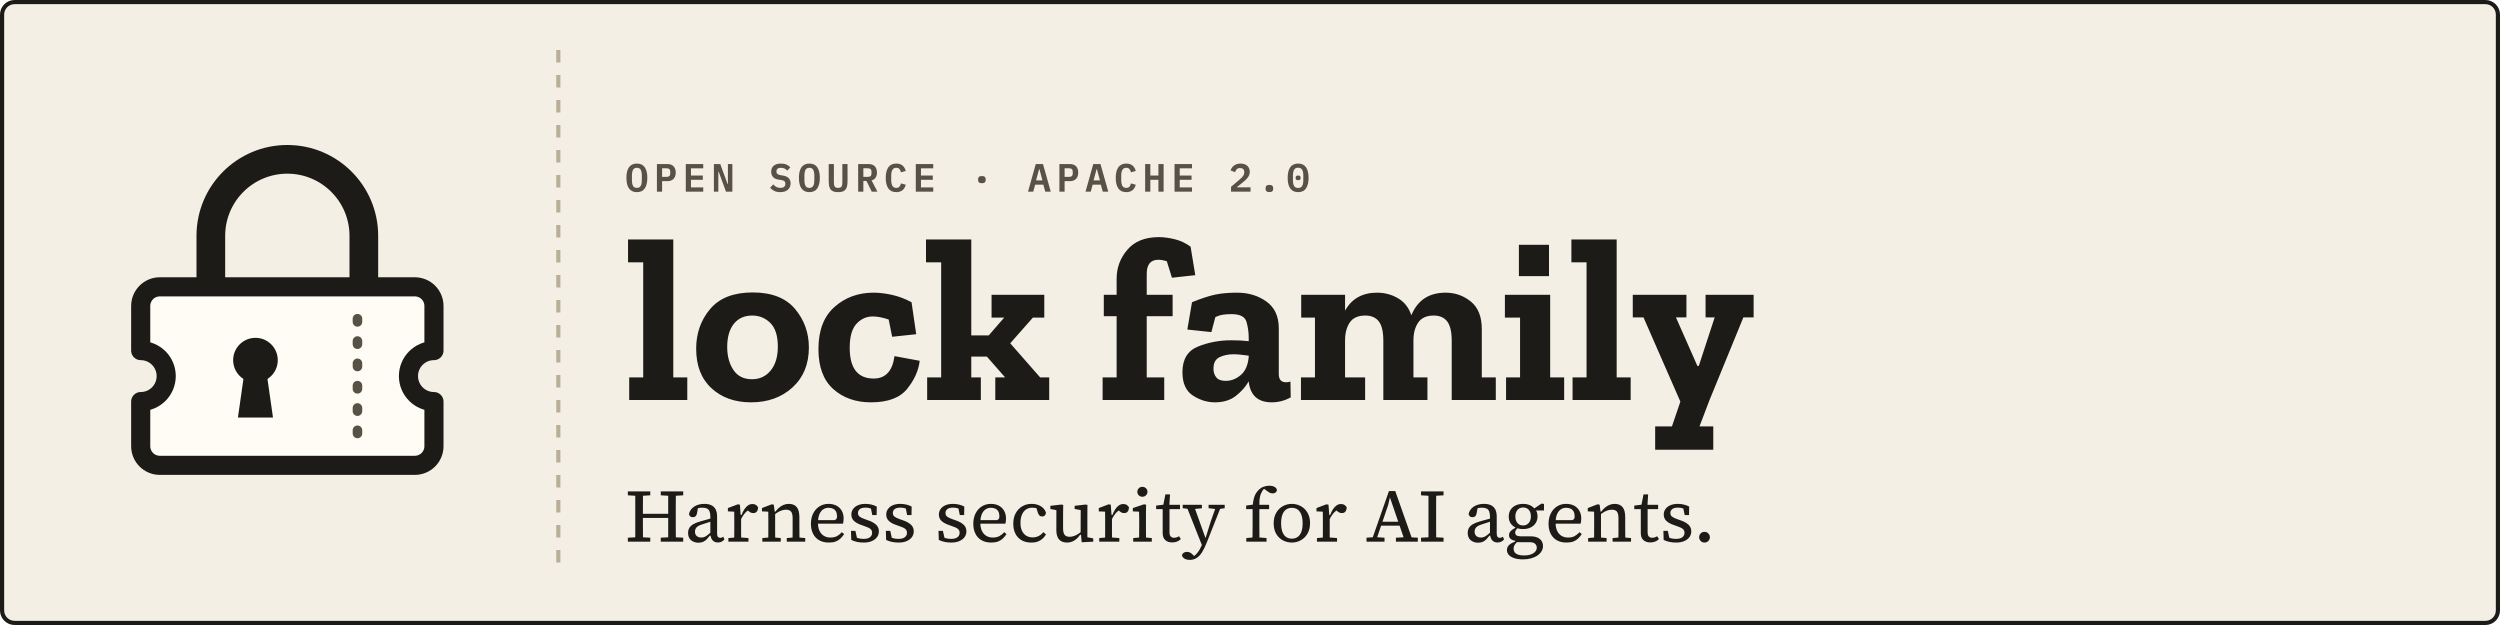
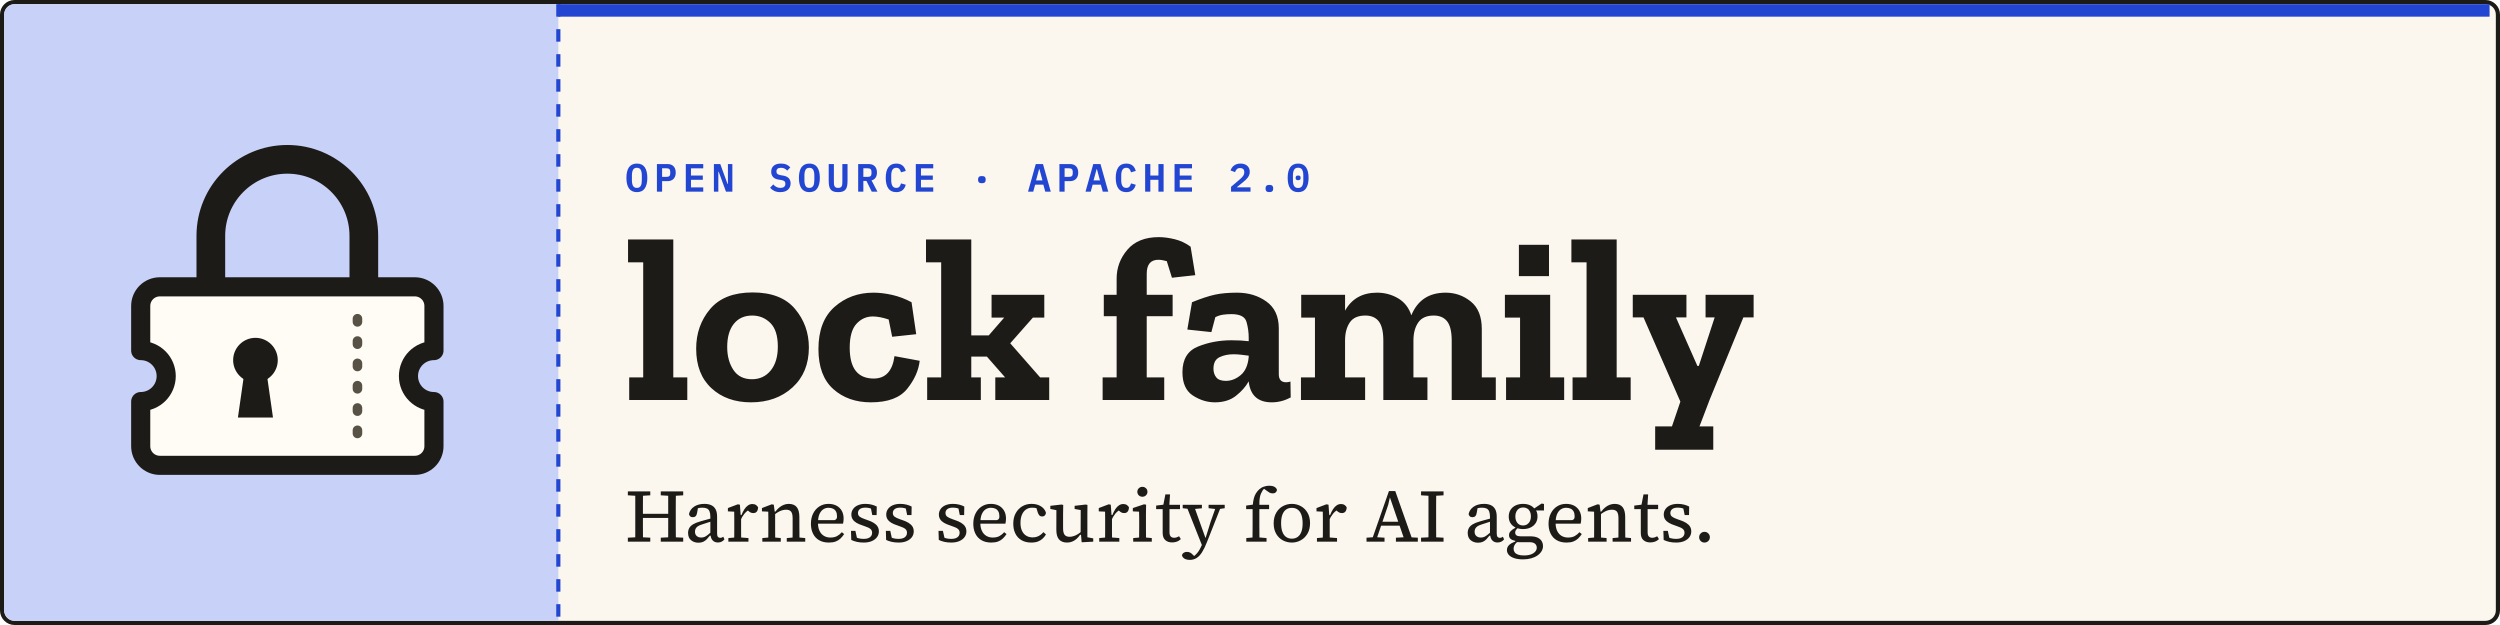
<svg xmlns="http://www.w3.org/2000/svg" viewBox="0 0 1200 300" width="1200" height="300" role="img" aria-label="lock family: Harness security for AI agents.">
  <style>.lg .i{stroke:#1d1b17}.lg .f{fill:#1d1b17}.lg .p{fill:#fffcf5}.lg .d{stroke:#575146}</style>
-   <rect x="1" y="1" width="1198" height="298" rx="6" fill="#f4efe4" stroke="#1d1b17" stroke-width="2" />
-   <path d="M268 24 V276" stroke="#b9af98" stroke-width="2" stroke-dasharray="6 6" />
+   <rect x="1" y="1" width="1198" height="298" rx="6" fill="#fbf7ee" stroke="#1d1b17" stroke-width="2" />
+   <path d="M7 2 H268 V298 H7 a5 5 0 0 1 -5 -5 V7 a5 5 0 0 1 5 -5 Z" fill="#c8d1f7" />
+   <path d="M268 2 V298" stroke="#2346d2" stroke-width="2" stroke-dasharray="6 6" />
+   <path d="M268 5 H1195" stroke="#2346d2" stroke-width="6" />
  <g class="lg" transform="translate(40 52) scale(1.53)">
    <path class="i" d="M40 58 V40 a24 24 0 0 1 48 0 V58" fill="none" stroke-width="9" stroke-linecap="round" />
    <path class="p i" d="M24 56 H104 a6 6 0 0 1 6 6 V76 a8 8 0 0 0 0 16 V106 a6 6 0 0 1 -6 6 H24 a6 6 0 0 1 -6 -6 V92 a8 8 0 0 0 0 -16 V62 a6 6 0 0 1 6 -6 Z" stroke-width="6" stroke-linejoin="round" />
    <path class="d" d="M86 66 V102" stroke-width="3" stroke-dasharray="1 6" stroke-linecap="round" fill="none" />
    <circle class="f" cx="54" cy="79" r="7" />
    <path class="f" d="M50.5 83 L48.5 97 H59.5 L57.5 83 Z" />
  </g>
-   <path fill="#575146" d="M305.7 92.23Q304.41 92.23 303.46 91.76Q302.51 91.3 301.89 90.42Q301.27 89.55 300.98 88.28Q300.68 87 300.68 85.37Q300.68 83.75 300.98 82.47Q301.27 81.19 301.89 80.31Q302.51 79.44 303.46 78.98Q304.41 78.51 305.7 78.51Q308.28 78.51 309.5 80.31Q310.72 82.12 310.72 85.37Q310.72 88.62 309.5 90.42Q308.28 92.23 305.7 92.23ZM305.7 90.19Q306.37 90.19 306.82 89.94Q307.28 89.68 307.55 89.21Q307.83 88.73 307.95 88.04Q308.07 87.34 308.07 86.49V84.23Q308.07 82.52 307.55 81.53Q307.03 80.54 305.7 80.54Q304.37 80.54 303.85 81.53Q303.32 82.52 303.32 84.23V86.51Q303.32 88.22 303.85 89.21Q304.37 90.19 305.7 90.19ZM315.32 92V78.74H320.36Q322.29 78.74 323.32 79.84Q324.35 80.94 324.35 82.84Q324.35 84.74 323.32 85.84Q322.29 86.95 320.36 86.95H317.81V92ZM317.81 84.91H319.84Q320.85 84.91 321.29 84.5Q321.72 84.1 321.72 83.2V82.48Q321.72 81.59 321.29 81.18Q320.85 80.77 319.84 80.77H317.81ZM329.18 92V78.74H337.56V80.79H331.67V84.25H337.35V86.3H331.67V89.95H337.56V92ZM344.99 82.48H344.8V92H342.67V78.74H345.73L349.21 88.26H349.4V78.74H351.53V92H348.47ZM374.55 92.23Q372.84 92.23 371.63 91.64Q370.43 91.05 369.67 90.08L371.17 88.52Q371.91 89.38 372.77 89.79Q373.64 90.19 374.62 90.19Q375.76 90.19 376.37 89.68Q376.98 89.17 376.98 88.2Q376.98 87.4 376.52 86.99Q376.07 86.58 374.99 86.41L373.58 86.19Q371.74 85.86 370.96 84.85Q370.18 83.83 370.18 82.44Q370.18 80.54 371.41 79.53Q372.65 78.51 374.83 78.51Q376.39 78.51 377.52 79Q378.65 79.5 379.34 80.35L377.87 81.91Q377.34 81.28 376.6 80.91Q375.86 80.54 374.85 80.54Q372.69 80.54 372.69 82.33Q372.69 83.09 373.14 83.49Q373.6 83.89 374.7 84.08L376.09 84.32Q377.82 84.65 378.65 85.6Q379.49 86.55 379.49 88.03Q379.49 88.96 379.16 89.73Q378.84 90.5 378.22 91.06Q377.59 91.62 376.67 91.92Q375.75 92.23 374.55 92.23ZM388.5 92.23Q387.21 92.23 386.26 91.76Q385.31 91.3 384.69 90.42Q384.07 89.55 383.78 88.28Q383.48 87 383.48 85.37Q383.48 83.75 383.78 82.47Q384.07 81.19 384.69 80.31Q385.31 79.44 386.26 78.98Q387.21 78.51 388.5 78.51Q391.08 78.51 392.3 80.31Q393.52 82.12 393.52 85.37Q393.52 88.62 392.3 90.42Q391.08 92.23 388.5 92.23ZM388.5 90.19Q389.17 90.19 389.62 89.94Q390.08 89.68 390.35 89.21Q390.63 88.73 390.75 88.04Q390.88 87.34 390.88 86.49V84.23Q390.88 82.52 390.35 81.53Q389.83 80.54 388.5 80.54Q387.17 80.54 386.65 81.53Q386.12 82.52 386.12 84.23V86.51Q386.12 88.22 386.65 89.21Q387.17 90.19 388.5 90.19ZM400.27 78.74V87Q400.27 87.74 400.31 88.33Q400.36 88.92 400.56 89.33Q400.76 89.74 401.17 89.97Q401.58 90.19 402.3 90.19Q403.02 90.19 403.43 89.97Q403.84 89.74 404.04 89.33Q404.24 88.92 404.29 88.33Q404.33 87.74 404.33 87V78.74H406.82V86.62Q406.82 88.03 406.65 89.07Q406.48 90.12 405.99 90.82Q405.49 91.53 404.61 91.88Q403.73 92.23 402.3 92.23Q400.88 92.23 399.99 91.88Q399.11 91.53 398.61 90.82Q398.12 90.12 397.95 89.07Q397.78 88.03 397.78 86.62V78.74ZM414.41 92H411.92V78.74H416.95Q418.89 78.74 419.92 79.84Q420.94 80.94 420.94 82.84Q420.94 84.31 420.27 85.3Q419.6 86.3 418.34 86.57L421.17 92H418.44L415.91 86.85H414.41ZM416.44 84.91Q417.45 84.91 417.89 84.5Q418.32 84.1 418.32 83.2V82.48Q418.32 81.59 417.89 81.18Q417.45 80.77 416.44 80.77H414.41V84.91ZM430.24 92.23Q427.64 92.23 426.39 90.44Q425.15 88.66 425.15 85.37Q425.15 82.1 426.39 80.31Q427.64 78.51 430.24 78.51Q431.23 78.51 431.98 78.78Q432.73 79.04 433.28 79.51Q433.83 79.97 434.19 80.63Q434.56 81.28 434.76 82.06L432.48 82.71Q432.35 82.25 432.18 81.85Q432.01 81.45 431.75 81.16Q431.5 80.87 431.12 80.7Q430.74 80.54 430.2 80.54Q428.91 80.54 428.35 81.53Q427.79 82.52 427.79 84.23V86.51Q427.79 88.22 428.35 89.21Q428.91 90.19 430.2 90.19Q430.74 90.19 431.12 90.03Q431.5 89.87 431.75 89.58Q432.01 89.28 432.18 88.88Q432.35 88.48 432.48 88.03L434.76 88.67Q434.56 89.45 434.19 90.11Q433.83 90.77 433.28 91.23Q432.73 91.7 431.98 91.96Q431.23 92.23 430.24 92.23ZM439.58 92V78.74H447.96V80.79H442.07V84.25H447.75V86.3H442.07V89.95H447.96V92ZM471.3 87.95Q470.31 87.95 469.89 87.53Q469.48 87.12 469.48 86.51V85.94Q469.48 85.33 469.89 84.91Q470.31 84.5 471.3 84.5Q472.29 84.5 472.71 84.91Q473.12 85.33 473.12 85.94V86.51Q473.12 87.12 472.71 87.53Q472.29 87.95 471.3 87.95ZM501.73 92 500.8 88.64H496.87L495.96 92H493.45L497.17 78.74H500.63L504.37 92ZM498.92 81.19H498.77L497.3 86.6H500.38ZM508.52 92V78.74H513.56Q515.49 78.74 516.52 79.84Q517.55 80.94 517.55 82.84Q517.55 84.74 516.52 85.84Q515.49 86.95 513.56 86.95H511.01V92ZM511.01 84.91H513.04Q514.05 84.91 514.49 84.5Q514.92 84.1 514.92 83.2V82.48Q514.92 81.59 514.49 81.18Q514.05 80.77 513.04 80.77H511.01ZM529.33 92 528.4 88.64H524.47L523.56 92H521.05L524.77 78.74H528.23L531.97 92ZM526.52 81.19H526.37L524.9 86.6H527.98ZM540.64 92.23Q538.04 92.23 536.79 90.44Q535.55 88.66 535.55 85.37Q535.55 82.1 536.79 80.31Q538.04 78.51 540.64 78.51Q541.63 78.51 542.38 78.78Q543.13 79.04 543.68 79.51Q544.23 79.97 544.59 80.63Q544.96 81.28 545.16 82.06L542.88 82.71Q542.75 82.25 542.58 81.85Q542.41 81.45 542.15 81.16Q541.9 80.87 541.52 80.7Q541.14 80.54 540.6 80.54Q539.31 80.54 538.75 81.53Q538.19 82.52 538.19 84.23V86.51Q538.19 88.22 538.75 89.21Q539.31 90.19 540.6 90.19Q541.14 90.19 541.52 90.03Q541.9 89.87 542.15 89.58Q542.41 89.28 542.58 88.88Q542.75 88.48 542.88 88.03L545.16 88.67Q544.96 89.45 544.59 90.11Q544.23 90.77 543.68 91.23Q543.13 91.7 542.38 91.96Q541.63 92.23 540.64 92.23ZM556.04 86.3H552.16V92H549.67V78.74H552.16V84.25H556.04V78.74H558.53V92H556.04ZM563.78 92V78.74H572.16V80.79H566.27V84.25H571.95V86.3H566.27V89.95H572.16V92ZM600.25 92H590.9V89.68L595.16 86.05Q596.22 85.14 596.74 84.39Q597.25 83.64 597.25 82.78V82.59Q597.25 81.64 596.72 81.15Q596.18 80.66 595.23 80.66Q594.19 80.66 593.64 81.23Q593.09 81.8 592.84 82.63L590.67 81.82Q590.88 81.17 591.27 80.57Q591.66 79.97 592.24 79.52Q592.82 79.06 593.62 78.79Q594.42 78.51 595.44 78.51Q596.51 78.51 597.33 78.8Q598.16 79.1 598.73 79.62Q599.3 80.14 599.59 80.87Q599.89 81.59 599.89 82.44Q599.89 83.26 599.63 83.94Q599.38 84.63 598.92 85.25Q598.46 85.86 597.85 86.43Q597.23 87 596.51 87.57L593.62 89.91H600.25ZM609.3 92.21Q608.31 92.21 607.89 91.79Q607.48 91.37 607.48 90.77V90.19Q607.48 89.59 607.89 89.17Q608.31 88.75 609.3 88.75Q610.29 88.75 610.71 89.17Q611.12 89.59 611.12 90.19V90.77Q611.12 91.37 610.71 91.79Q610.29 92.21 609.3 92.21ZM623.1 92.23Q621.81 92.23 620.86 91.76Q619.91 91.3 619.29 90.42Q618.67 89.55 618.38 88.28Q618.08 87 618.08 85.37Q618.08 83.75 618.38 82.47Q618.67 81.19 619.29 80.31Q619.91 79.44 620.86 78.98Q621.81 78.51 623.1 78.51Q625.68 78.51 626.9 80.31Q628.12 82.12 628.12 85.37Q628.12 88.62 626.9 90.42Q625.68 92.23 623.1 92.23ZM623.1 90.23Q624.47 90.23 625.03 89.25Q625.59 88.28 625.59 86.55V84.19Q625.59 82.46 625.03 81.48Q624.47 80.5 623.1 80.5Q621.73 80.5 621.17 81.48Q620.61 82.46 620.61 84.19V86.55Q620.61 88.28 621.17 89.25Q621.73 90.23 623.1 90.23ZM623.1 86.49Q622.44 86.49 622.18 86.22Q621.92 85.96 621.92 85.58V85.16Q621.92 84.78 622.18 84.51Q622.44 84.25 623.1 84.25Q623.77 84.25 624.02 84.51Q624.28 84.78 624.28 85.16V85.58Q624.28 85.96 624.02 86.22Q623.77 86.49 623.1 86.49Z" />
+   <path fill="#2346d2" d="M305.7 92.23Q304.41 92.23 303.46 91.76Q302.51 91.3 301.89 90.42Q301.27 89.55 300.98 88.28Q300.68 87 300.68 85.37Q300.68 83.75 300.98 82.47Q301.27 81.19 301.89 80.31Q302.51 79.44 303.46 78.98Q304.41 78.51 305.7 78.51Q308.28 78.51 309.5 80.31Q310.72 82.12 310.72 85.37Q310.72 88.62 309.5 90.42Q308.28 92.23 305.7 92.23ZM305.7 90.19Q306.37 90.19 306.82 89.94Q307.28 89.68 307.55 89.21Q307.83 88.73 307.95 88.04Q308.07 87.34 308.07 86.49V84.23Q308.07 82.52 307.55 81.53Q307.03 80.54 305.7 80.54Q304.37 80.54 303.85 81.53Q303.32 82.52 303.32 84.23V86.51Q303.32 88.22 303.85 89.21Q304.37 90.19 305.7 90.19ZM315.32 92V78.74H320.36Q322.29 78.74 323.32 79.84Q324.35 80.94 324.35 82.84Q324.35 84.74 323.32 85.84Q322.29 86.95 320.36 86.95H317.81V92ZM317.81 84.91H319.84Q320.85 84.91 321.29 84.5Q321.72 84.1 321.72 83.2V82.48Q321.72 81.59 321.29 81.18Q320.85 80.77 319.84 80.77H317.81ZM329.18 92V78.74H337.56V80.79H331.67V84.25H337.35V86.3H331.67V89.95H337.56V92ZM344.99 82.48H344.8V92H342.67V78.74H345.73L349.21 88.26H349.4V78.74H351.53V92H348.47ZM374.55 92.23Q372.84 92.23 371.63 91.64Q370.43 91.05 369.67 90.08L371.17 88.52Q371.91 89.38 372.77 89.79Q373.64 90.19 374.62 90.19Q375.76 90.19 376.37 89.68Q376.98 89.17 376.98 88.2Q376.98 87.4 376.52 86.99Q376.07 86.58 374.99 86.41L373.58 86.19Q371.74 85.86 370.96 84.85Q370.18 83.83 370.18 82.44Q370.18 80.54 371.41 79.53Q372.65 78.51 374.83 78.51Q376.39 78.51 377.52 79Q378.65 79.5 379.34 80.35L377.87 81.91Q377.34 81.28 376.6 80.91Q375.86 80.54 374.85 80.54Q372.69 80.54 372.69 82.33Q372.69 83.09 373.14 83.49Q373.6 83.89 374.7 84.08L376.09 84.32Q377.82 84.65 378.65 85.6Q379.49 86.55 379.49 88.03Q379.49 88.96 379.16 89.73Q378.84 90.5 378.22 91.06Q377.59 91.62 376.67 91.92Q375.75 92.23 374.55 92.23ZM388.5 92.23Q387.21 92.23 386.26 91.76Q385.31 91.3 384.69 90.42Q384.07 89.55 383.78 88.28Q383.48 87 383.48 85.37Q383.48 83.75 383.78 82.47Q384.07 81.19 384.69 80.31Q385.31 79.44 386.26 78.98Q387.21 78.51 388.5 78.51Q391.08 78.51 392.3 80.31Q393.52 82.12 393.52 85.37Q393.52 88.62 392.3 90.42Q391.08 92.23 388.5 92.23ZM388.5 90.19Q389.17 90.19 389.62 89.94Q390.08 89.68 390.35 89.21Q390.63 88.73 390.75 88.04Q390.88 87.34 390.88 86.49V84.23Q390.88 82.52 390.35 81.53Q389.83 80.54 388.5 80.54Q387.17 80.54 386.65 81.53Q386.12 82.52 386.12 84.23V86.51Q386.12 88.22 386.65 89.21Q387.17 90.19 388.5 90.19ZM400.27 78.74V87Q400.27 87.74 400.31 88.33Q400.36 88.92 400.56 89.33Q400.76 89.74 401.17 89.97Q401.58 90.19 402.3 90.19Q403.02 90.19 403.43 89.97Q403.84 89.74 404.04 89.33Q404.24 88.92 404.29 88.33Q404.33 87.74 404.33 87V78.74H406.82V86.62Q406.82 88.03 406.65 89.07Q406.48 90.12 405.99 90.82Q405.49 91.53 404.61 91.88Q403.73 92.23 402.3 92.23Q400.88 92.23 399.99 91.88Q399.11 91.53 398.61 90.82Q398.12 90.12 397.95 89.07Q397.78 88.03 397.78 86.62V78.74ZM414.41 92H411.92V78.74H416.95Q418.89 78.74 419.92 79.84Q420.94 80.94 420.94 82.84Q420.94 84.31 420.27 85.3Q419.6 86.3 418.34 86.57L421.17 92H418.44L415.91 86.85H414.41ZM416.44 84.91Q417.45 84.91 417.89 84.5Q418.32 84.1 418.32 83.2V82.48Q418.32 81.59 417.89 81.18Q417.45 80.77 416.44 80.77H414.41V84.91ZM430.24 92.23Q427.64 92.23 426.39 90.44Q425.15 88.66 425.15 85.37Q425.15 82.1 426.39 80.31Q427.64 78.51 430.24 78.51Q431.23 78.51 431.98 78.78Q432.73 79.04 433.28 79.51Q433.83 79.97 434.19 80.63Q434.56 81.28 434.76 82.06L432.48 82.71Q432.35 82.25 432.18 81.85Q432.01 81.45 431.75 81.16Q431.5 80.87 431.12 80.7Q430.74 80.54 430.2 80.54Q428.91 80.54 428.35 81.53Q427.79 82.52 427.79 84.23V86.51Q427.79 88.22 428.35 89.21Q428.91 90.19 430.2 90.19Q430.74 90.19 431.12 90.03Q431.5 89.87 431.75 89.58Q432.01 89.28 432.18 88.88Q432.35 88.48 432.48 88.03L434.76 88.67Q434.56 89.45 434.19 90.11Q433.83 90.77 433.28 91.23Q432.73 91.7 431.98 91.96Q431.23 92.23 430.24 92.23ZM439.58 92V78.74H447.96V80.79H442.07V84.25H447.75V86.3H442.07V89.95H447.96V92ZM471.3 87.95Q470.31 87.95 469.89 87.53Q469.48 87.12 469.48 86.51V85.94Q469.48 85.33 469.89 84.91Q470.31 84.5 471.3 84.5Q472.29 84.5 472.71 84.91Q473.12 85.33 473.12 85.94V86.51Q473.12 87.12 472.71 87.53Q472.29 87.95 471.3 87.95ZM501.73 92 500.8 88.64H496.87L495.96 92H493.45L497.17 78.74H500.63L504.37 92ZM498.92 81.19H498.77L497.3 86.6H500.38ZM508.52 92V78.74H513.56Q515.49 78.74 516.52 79.84Q517.55 80.94 517.55 82.84Q517.55 84.74 516.52 85.84Q515.49 86.95 513.56 86.95H511.01V92ZM511.01 84.91H513.04Q514.05 84.91 514.49 84.5Q514.92 84.1 514.92 83.2V82.48Q514.92 81.59 514.49 81.18Q514.05 80.77 513.04 80.77H511.01ZM529.33 92 528.4 88.64H524.47L523.56 92H521.05L524.77 78.74H528.23L531.97 92ZM526.52 81.19H526.37L524.9 86.6H527.98ZM540.64 92.23Q538.04 92.23 536.79 90.44Q535.55 88.66 535.55 85.37Q535.55 82.1 536.79 80.31Q538.04 78.51 540.64 78.51Q541.63 78.51 542.38 78.78Q543.13 79.04 543.68 79.51Q544.23 79.97 544.59 80.63Q544.96 81.28 545.16 82.06L542.88 82.71Q542.75 82.25 542.58 81.85Q542.41 81.45 542.15 81.16Q541.9 80.87 541.52 80.7Q541.14 80.54 540.6 80.54Q539.31 80.54 538.75 81.53Q538.19 82.52 538.19 84.23V86.51Q538.19 88.22 538.75 89.21Q539.31 90.19 540.6 90.19Q541.14 90.19 541.52 90.03Q541.9 89.87 542.15 89.58Q542.41 89.28 542.58 88.88Q542.75 88.48 542.88 88.03L545.16 88.67Q544.96 89.45 544.59 90.11Q544.23 90.77 543.68 91.23Q543.13 91.7 542.38 91.96Q541.63 92.23 540.64 92.23ZM556.04 86.3H552.16V92H549.67V78.74H552.16V84.25H556.04V78.74H558.53V92H556.04ZM563.78 92V78.74H572.16V80.79H566.27V84.25H571.95V86.3H566.27V89.95H572.16V92ZM600.25 92H590.9V89.68L595.16 86.05Q596.22 85.14 596.74 84.39Q597.25 83.64 597.25 82.78V82.59Q597.25 81.64 596.72 81.15Q596.18 80.66 595.23 80.66Q594.19 80.66 593.64 81.23Q593.09 81.8 592.84 82.63L590.67 81.82Q590.88 81.17 591.27 80.57Q591.66 79.97 592.24 79.52Q592.82 79.06 593.62 78.79Q594.42 78.51 595.44 78.51Q596.51 78.51 597.33 78.8Q598.16 79.1 598.73 79.62Q599.3 80.14 599.59 80.87Q599.89 81.59 599.89 82.44Q599.89 83.26 599.63 83.94Q599.38 84.63 598.92 85.25Q598.46 85.86 597.85 86.43Q597.23 87 596.51 87.57L593.62 89.91H600.25ZM609.3 92.21Q608.31 92.21 607.89 91.79Q607.48 91.37 607.48 90.77V90.19Q607.48 89.59 607.89 89.17Q608.31 88.75 609.3 88.75Q610.29 88.75 610.71 89.17Q611.12 89.59 611.12 90.19V90.77Q611.12 91.37 610.71 91.79Q610.29 92.21 609.3 92.21ZM623.1 92.23Q621.81 92.23 620.86 91.76Q619.91 91.3 619.29 90.42Q618.67 89.55 618.38 88.28Q618.08 87 618.08 85.37Q618.08 83.75 618.38 82.47Q618.67 81.19 619.29 80.31Q619.91 79.44 620.86 78.98Q621.81 78.51 623.1 78.51Q625.68 78.51 626.9 80.31Q628.12 82.12 628.12 85.37Q628.12 88.62 626.9 90.42Q625.68 92.23 623.1 92.23ZM623.1 90.23Q624.47 90.23 625.03 89.25Q625.59 88.28 625.59 86.55V84.19Q625.59 82.46 625.03 81.48Q624.47 80.5 623.1 80.5Q621.73 80.5 621.17 81.48Q620.61 82.46 620.61 84.19V86.55Q620.61 88.28 621.17 89.25Q621.73 90.23 623.1 90.23ZM623.1 86.49Q622.44 86.49 622.18 86.22Q621.92 85.96 621.92 85.58V85.16Q621.92 84.78 622.18 84.51Q622.44 84.25 623.1 84.25Q623.77 84.25 624.02 84.51Q624.28 84.78 624.28 85.16V85.58Q624.28 85.96 624.02 86.22Q623.77 86.49 623.1 86.49Z" />
  <path fill="#1d1b17" d="M329.9 192H302.02V181.14H308.74V125.92H301.46V114.94H323.18V181.14H329.9ZM388.26 166.8Q388.26 178.78 380.42 185.95Q372.58 193.12 360.48 193.12Q348.83 193.12 341.5 186.34Q334.16 179.57 334.16 167.36Q334.16 156.27 340.88 148.32Q347.6 140.37 361.26 140.37Q374.93 140.37 381.59 148.26Q388.26 156.16 388.26 166.8ZM373.36 166.35Q373.36 158.62 369.78 155.04Q366.19 151.46 361.04 151.46Q355.44 151.46 352.25 155.43Q349.06 159.41 349.06 166.58Q349.06 173.07 352.02 177.55Q354.99 182.03 360.93 182.03Q366.53 182.03 369.94 177.83Q373.36 173.63 373.36 166.35ZM441.46 173.18Q440.67 180.13 435.46 186.62Q430.26 193.12 418.05 193.12Q407.07 193.12 399.96 186.74Q392.85 180.35 392.85 167.58Q392.85 154.14 400.58 147.31Q408.3 140.48 419.28 140.48Q423.42 140.48 428.18 141.54Q432.94 142.61 437.54 145.07L439.78 160.42L428.24 161.65L426.56 153.36Q422.19 151.9 418.94 151.9Q414.35 151.9 411.1 155.43Q407.86 158.96 407.86 166.91Q407.86 181.7 419.39 181.7Q427.9 181.7 429.36 170.94ZM503.62 192H477.74V181.14H482.45L473.71 171.17H466.21V181.14H470.8V192H445.04V181.14H451.76V125.92H444.48V114.94H466.21V160.98H474.61L482 152.46H475.95V141.49H501.26V152.46H495.78L484.91 164.78L499.25 181.14H503.62ZM556.26 113.82Q559.73 113.82 563.87 114.83Q568.02 115.84 571.49 118.42L573.73 132.08L562.53 133.31L560.06 125.36Q557.71 124.69 556.03 124.69Q550.43 124.69 550.43 131.41V141.49H562.86V151.79H550.43V181.14H558.83V192H529.26V181.14H535.98V151.79H529.82V141.49H535.98V133.76Q535.98 125.92 541.14 119.87Q546.29 113.82 556.26 113.82ZM572.16 145.07Q578.77 142.38 583.19 141.43Q587.62 140.48 593.78 140.48Q601.95 140.48 607.89 144.74Q613.82 148.99 613.82 157.62V179.57Q613.82 183.49 617.3 183.49Q618.3 183.49 619.42 183.15L619.54 190.77Q615.17 193.12 610.46 193.12Q600.5 193.12 599.38 183.15V183.04Q597.25 186.85 593.27 189.98Q589.3 193.12 583.14 193.12Q577.65 193.12 572.61 189.87Q567.57 186.62 567.57 178.67Q567.57 169.38 575.02 166.35Q582.46 163.33 591.09 163.33Q595.9 163.33 599.38 163.78V162.1Q599.38 158.18 598.31 154.48Q597.25 150.78 591.09 150.78Q588.85 150.78 587 151.06Q585.15 151.34 583.36 152.24L581.46 159.41L569.92 158.18ZM599.38 171.39V170.72Q597.58 170.5 595.74 170.27Q593.89 170.05 592.1 170.05Q588.29 170.05 585.38 171.45Q582.46 172.85 582.46 176.99Q582.46 179.46 583.81 181.14Q585.15 182.82 588.4 182.82Q592.21 182.82 595.51 180.07Q598.82 177.33 599.38 171.39ZM717.98 192H696.82V163.55Q696.82 157.06 694.63 154.26Q692.45 151.46 688.19 151.46Q683.04 151.46 680.74 154.82Q678.45 158.18 678.45 163.44V181.14H685.17V192H664V163.55Q664 157.06 661.82 154.26Q659.63 151.46 655.38 151.46Q650.11 151.46 647.87 154.82Q645.63 158.18 645.63 163.44V181.14H655.26V192H624.46V181.14H631.18V152.46H624.58V141.49H645.63V149.1Q650.45 140.48 660.98 140.48Q666.46 140.48 671.06 143.17Q675.65 145.86 677.44 151.34Q681.92 140.48 693.9 140.48Q700.74 140.48 706 144.74Q711.26 148.99 711.26 157.95V181.14H717.98ZM729.07 132.53V117.52H743.52V132.53ZM750.8 192H722.91V181.14H729.63V152.46H722.35V141.49H744.08V181.14H750.8ZM782.72 192H754.83V181.14H761.55V125.92H754.27V114.94H776V181.14H782.72ZM841.74 152.35H836.82L820.58 192L815.76 204.66H822.37V215.86H794.48V204.66H802.54L806.58 192.78L788.88 152.35H783.73V141.49H809.49V152.35H804.45L814.75 175.65H815.42L823.04 152.35H818.67V141.49H841.74Z" />
  <path fill="#1d1b17" d="M301.37 260V258.09L306.19 257.84H307.34L312.13 258.09V260ZM304.9 260Q304.93 258.13 304.93 256.27Q304.93 254.42 304.93 252.55Q304.93 250.68 304.93 248.8V247.04Q304.93 245.17 304.93 243.31Q304.93 241.46 304.93 239.59Q304.93 237.72 304.9 235.88H308.64Q308.64 237.72 308.62 239.57Q308.6 241.42 308.6 243.3Q308.6 245.17 308.6 247.04V248.26Q308.6 250.32 308.6 252.3Q308.6 254.28 308.62 256.18Q308.64 258.09 308.64 260ZM306.88 248.62V246.64H322.46V248.62ZM317.17 260V258.09L322 257.84H323.15L327.94 258.09V260ZM320.7 260Q320.74 258.09 320.74 256.2Q320.74 254.31 320.74 252.33Q320.74 250.35 320.74 248.26V247.04Q320.74 245.17 320.74 243.31Q320.74 241.46 320.74 239.59Q320.74 237.72 320.7 235.88H324.44Q324.41 237.72 324.39 239.57Q324.37 241.42 324.37 243.3Q324.37 245.17 324.37 247.04V248.8Q324.37 250.64 324.37 252.51Q324.37 254.38 324.39 256.26Q324.41 258.13 324.44 260ZM301.37 237.75V235.88H312.13V237.75L307.34 238.04H306.19ZM317.17 237.75V235.88H327.94V237.75L323.15 238.04H322ZM335.24 260.5Q333.19 260.5 331.73 259.32Q330.28 258.13 330.28 255.82Q330.28 254.49 330.83 253.48Q331.39 252.48 332.67 251.68Q333.95 250.89 336.14 250.28Q337.19 249.96 338.21 249.69Q339.24 249.42 340.27 249.13Q341.29 248.84 342.3 248.55V250.03Q341 250.42 339.71 250.84Q338.41 251.25 337.12 251.68Q335.64 252.12 334.88 252.67Q334.13 253.23 333.86 253.86Q333.59 254.49 333.59 255.21Q333.59 256.54 334.42 257.28Q335.24 258.02 336.61 258.02Q337.51 258.02 338.23 257.7Q338.95 257.37 339.78 256.71Q340.61 256.04 341.72 255.07L341.98 257.12H340.72Q340 258.06 339.26 258.83Q338.52 259.6 337.57 260.05Q336.61 260.5 335.24 260.5ZM344.57 260.4Q343.02 260.4 342.07 259.39Q341.11 258.38 341.04 256.4L340.97 256.33V248.08Q340.97 246.43 340.57 245.46Q340.18 244.48 339.33 244.09Q338.48 243.69 337.19 243.69Q336.29 243.69 335.46 243.84Q334.63 243.98 333.73 244.38L335.17 242.94L334.6 246.18Q334.42 247.26 333.91 247.76Q333.41 248.26 332.58 248.26Q331.72 248.26 331.27 247.81Q330.82 247.36 330.71 246.75Q331.18 244.52 333.16 243.19Q335.14 241.86 338.12 241.86Q340 241.86 341.36 242.47Q342.73 243.08 343.47 244.43Q344.21 245.78 344.21 248.08V256.08Q344.21 257.19 344.6 257.68Q345 258.16 345.72 258.16Q346.19 258.16 346.53 258Q346.87 257.84 347.16 257.62L347.74 258.88Q347.2 259.57 346.42 259.98Q345.65 260.4 344.57 260.4ZM349.61 260V258.27L353.68 257.91H354.68L359.26 258.27V260ZM352.42 260Q352.42 258.92 352.43 257.59Q352.45 256.26 352.45 254.85Q352.45 253.45 352.45 252.26V250.39Q352.45 249.45 352.45 248.66Q352.45 247.87 352.43 247.13Q352.42 246.39 352.42 245.6L349.39 245.46V243.87L354.14 242.07L355.15 242.25L355.51 247.15L355.73 247.18V252.26Q355.73 253.45 355.73 254.85Q355.73 256.26 355.75 257.59Q355.76 258.92 355.76 260ZM355.4 249.88 355.12 247.22H355.91Q356.56 245.6 357.33 244.41Q358.1 243.22 359.06 242.58Q360.01 241.93 361.16 241.93Q362.24 241.93 362.95 242.45Q363.65 242.97 363.9 243.58Q363.86 244.7 363.31 245.49Q362.75 246.28 361.56 246.28Q360.8 246.28 360.25 245.98Q359.69 245.67 359.22 245.24L358.39 244.45L360.26 244.3Q358.46 245.17 357.29 246.63Q356.12 248.08 355.4 249.88ZM365.92 260V258.27L369.98 257.91H370.96L374.77 258.27V260ZM368.76 260Q368.76 258.92 368.78 257.59Q368.8 256.26 368.8 254.85Q368.8 253.45 368.8 252.26V250.39Q368.8 249.45 368.8 248.66Q368.8 247.87 368.78 247.13Q368.76 246.39 368.76 245.6L365.74 245.46V243.87L370.42 242.07L371.42 242.25L371.93 246.14H372.07V252.26Q372.07 253.45 372.07 254.85Q372.07 256.26 372.09 257.59Q372.11 258.92 372.11 260ZM377.65 260V258.27L381.65 257.91H382.62L386.51 258.27V260ZM380.42 260Q380.42 258.92 380.44 257.59Q380.46 256.26 380.46 254.87Q380.46 253.48 380.46 252.26V248.77Q380.46 246.5 379.72 245.58Q378.98 244.66 377.33 244.66Q376.39 244.66 375.46 244.93Q374.52 245.2 373.57 245.76Q372.61 246.32 371.6 247.11L371.35 245.56H372.22Q372.97 244.52 373.94 243.69Q374.92 242.86 376.1 242.36Q377.29 241.86 378.59 241.86Q381.18 241.86 382.44 243.42Q383.7 244.99 383.7 248.19V252.26Q383.7 253.48 383.72 254.87Q383.74 256.26 383.74 257.59Q383.74 258.92 383.77 260ZM397.85 260.43Q395.15 260.43 393.22 259.33Q391.3 258.24 390.27 256.2Q389.24 254.17 389.24 251.4Q389.24 248.59 390.32 246.45Q391.4 244.3 393.31 243.08Q395.22 241.86 397.67 241.86Q399.86 241.86 401.48 242.7Q403.1 243.55 404.02 245.13Q404.94 246.72 404.94 248.91Q404.94 249.6 404.85 250.26Q404.76 250.93 404.65 251.36H391.15V249.67H400.58Q401.34 249.42 401.56 248.95Q401.77 248.48 401.77 247.87Q401.77 246.46 401.29 245.55Q400.8 244.63 399.88 244.18Q398.96 243.73 397.67 243.73Q396.3 243.73 395.15 244.48Q394 245.24 393.31 246.84Q392.63 248.44 392.63 251.04Q392.63 253.23 393.37 254.8Q394.1 256.36 395.45 257.19Q396.8 258.02 398.6 258.02Q400.51 258.02 401.79 257.32Q403.07 256.62 404.08 255.46L405.19 256.36Q404.4 257.55 403.43 258.49Q402.46 259.42 401.12 259.93Q399.79 260.43 397.85 260.43ZM414.55 260.43Q412.75 260.43 411.28 260.09Q409.8 259.75 408.61 259.17L408.47 254.82H410.59L411.56 259.21H409.84V257.41Q410.7 257.98 411.92 258.33Q413.15 258.67 414.59 258.67Q416.03 258.67 416.91 258.27Q417.79 257.88 418.21 257.21Q418.62 256.54 418.62 255.75Q418.62 254.56 417.79 253.88Q416.96 253.2 415.16 252.62L413.98 252.19Q412.28 251.65 411.1 250.95Q409.91 250.24 409.28 249.27Q408.65 248.3 408.65 246.97Q408.65 245.53 409.46 244.36Q410.27 243.19 411.8 242.52Q413.33 241.86 415.42 241.86Q417 241.86 418.4 242.22Q419.81 242.58 420.85 243.15L420.78 247.22H418.69L417.9 243.3H419.38V244.77Q418.51 244.2 417.52 243.93Q416.53 243.66 415.42 243.66Q413.58 243.66 412.7 244.38Q411.82 245.1 411.82 246.21Q411.82 247.33 412.59 247.96Q413.36 248.59 415.24 249.24L416.17 249.56Q418.08 250.17 419.36 250.96Q420.64 251.76 421.25 252.75Q421.86 253.74 421.86 255.07Q421.86 256.58 421 257.79Q420.13 258.99 418.51 259.71Q416.89 260.43 414.55 260.43ZM431.29 260.43Q429.49 260.43 428.02 260.09Q426.54 259.75 425.35 259.17L425.21 254.82H427.33L428.3 259.21H426.58V257.41Q427.44 257.98 428.66 258.33Q429.89 258.67 431.33 258.67Q432.77 258.67 433.65 258.27Q434.53 257.88 434.95 257.21Q435.36 256.54 435.36 255.75Q435.36 254.56 434.53 253.88Q433.7 253.2 431.9 252.62L430.72 252.19Q429.02 251.65 427.84 250.95Q426.65 250.24 426.02 249.27Q425.39 248.3 425.39 246.97Q425.39 245.53 426.2 244.36Q427.01 243.19 428.54 242.52Q430.07 241.86 432.16 241.86Q433.74 241.86 435.14 242.22Q436.55 242.58 437.59 243.15L437.52 247.22H435.43L434.64 243.3H436.12V244.77Q435.25 244.2 434.26 243.93Q433.27 243.66 432.16 243.66Q430.32 243.66 429.44 244.38Q428.56 245.1 428.56 246.21Q428.56 247.33 429.33 247.96Q430.1 248.59 431.98 249.24L432.91 249.56Q434.82 250.17 436.1 250.96Q437.38 251.76 437.99 252.75Q438.6 253.74 438.6 255.07Q438.6 256.58 437.74 257.79Q436.87 258.99 435.25 259.71Q433.63 260.43 431.29 260.43ZM456.56 260.43Q454.76 260.43 453.29 260.09Q451.81 259.75 450.62 259.17L450.48 254.82H452.6L453.58 259.21H451.85V257.41Q452.71 257.98 453.94 258.33Q455.16 258.67 456.6 258.67Q458.04 258.67 458.92 258.27Q459.8 257.88 460.22 257.21Q460.63 256.54 460.63 255.75Q460.63 254.56 459.8 253.88Q458.98 253.2 457.18 252.62L455.99 252.19Q454.3 251.65 453.11 250.95Q451.92 250.24 451.29 249.27Q450.66 248.3 450.66 246.97Q450.66 245.53 451.47 244.36Q452.28 243.19 453.81 242.52Q455.34 241.86 457.43 241.86Q459.01 241.86 460.42 242.22Q461.82 242.58 462.86 243.15L462.79 247.22H460.7L459.91 243.3H461.39V244.77Q460.52 244.2 459.53 243.93Q458.54 243.66 457.43 243.66Q455.59 243.66 454.71 244.38Q453.83 245.1 453.83 246.21Q453.83 247.33 454.6 247.96Q455.38 248.59 457.25 249.24L458.18 249.56Q460.09 250.17 461.37 250.96Q462.65 251.76 463.26 252.75Q463.87 253.74 463.87 255.07Q463.87 256.58 463.01 257.79Q462.14 258.99 460.52 259.71Q458.9 260.43 456.56 260.43ZM475.79 260.43Q473.09 260.43 471.16 259.33Q469.24 258.24 468.21 256.2Q467.18 254.17 467.18 251.4Q467.18 248.59 468.26 246.45Q469.34 244.3 471.25 243.08Q473.16 241.86 475.61 241.86Q477.8 241.86 479.42 242.7Q481.04 243.55 481.96 245.13Q482.88 246.72 482.88 248.91Q482.88 249.6 482.79 250.26Q482.7 250.93 482.59 251.36H469.09V249.67H478.52Q479.28 249.42 479.5 248.95Q479.71 248.48 479.71 247.87Q479.71 246.46 479.23 245.55Q478.74 244.63 477.82 244.18Q476.9 243.73 475.61 243.73Q474.24 243.73 473.09 244.48Q471.94 245.24 471.25 246.84Q470.57 248.44 470.57 251.04Q470.57 253.23 471.31 254.8Q472.04 256.36 473.39 257.19Q474.74 258.02 476.54 258.02Q478.45 258.02 479.73 257.32Q481.01 256.62 482.02 255.46L483.13 256.36Q482.34 257.55 481.37 258.49Q480.4 259.42 479.06 259.93Q477.73 260.43 475.79 260.43ZM494.98 260.43Q492.31 260.43 490.37 259.32Q488.42 258.2 487.4 256.17Q486.37 254.13 486.37 251.36Q486.37 248.48 487.52 246.36Q488.68 244.23 490.66 243.04Q492.64 241.86 495.05 241.86Q497.03 241.86 498.49 242.45Q499.94 243.04 500.86 244.03Q501.78 245.02 502.07 246.21Q501.92 246.97 501.49 247.44Q501.06 247.9 500.27 247.9Q499.33 247.9 498.86 247.35Q498.4 246.79 498.14 246.03L497.14 242.72L499.22 244.56Q498.4 244.16 497.48 243.93Q496.56 243.69 495.41 243.69Q493.75 243.69 492.49 244.56Q491.23 245.42 490.53 247.06Q489.83 248.7 489.83 251Q489.83 253.3 490.58 254.85Q491.34 256.4 492.65 257.17Q493.97 257.95 495.66 257.95Q496.85 257.95 497.77 257.62Q498.68 257.3 499.44 256.74Q500.2 256.18 500.84 255.43L502.07 256.54Q501.42 257.62 500.5 258.51Q499.58 259.39 498.25 259.91Q496.92 260.43 494.98 260.43ZM512.18 260.43Q509.66 260.43 508.33 258.92Q507 257.41 507.04 254.17L507.07 243.87L508.19 245.1L504.16 244.3V242.79L509.45 242.18L510.35 242.36L510.28 246.72V253.59Q510.28 255.79 511.03 256.72Q511.79 257.66 513.37 257.66Q514.31 257.66 515.3 257.35Q516.29 257.05 517.26 256.45Q518.23 255.86 519.17 255.07L519.46 256.69H518.45Q517.69 257.84 516.72 258.69Q515.75 259.53 514.61 259.98Q513.48 260.43 512.18 260.43ZM519.2 260.29 518.84 256.22 518.7 256.18 518.74 244.84 515.82 244.3V242.79L521.08 242.18L521.98 242.36L521.94 246.72V257.88L524.75 258.42V260ZM527.63 260V258.27L531.7 257.91H532.7L537.28 258.27V260ZM530.44 260Q530.44 258.92 530.45 257.59Q530.47 256.26 530.47 254.85Q530.47 253.45 530.47 252.26V250.39Q530.47 249.45 530.47 248.66Q530.47 247.87 530.45 247.13Q530.44 246.39 530.44 245.6L527.41 245.46V243.87L532.16 242.07L533.17 242.25L533.53 247.15L533.75 247.18V252.26Q533.75 253.45 533.75 254.85Q533.75 256.26 533.77 257.59Q533.78 258.92 533.78 260ZM533.42 249.88 533.14 247.22H533.93Q534.58 245.6 535.35 244.41Q536.12 243.22 537.08 242.58Q538.03 241.93 539.18 241.93Q540.26 241.93 540.97 242.45Q541.67 242.97 541.92 243.58Q541.88 244.7 541.33 245.49Q540.77 246.28 539.58 246.28Q538.82 246.28 538.27 245.98Q537.71 245.67 537.24 245.24L536.41 244.45L538.28 244.3Q536.48 245.17 535.31 246.63Q534.14 248.08 533.42 249.88ZM543.94 260V258.27L547.97 257.91H548.98L552.86 258.27V260ZM546.74 260Q546.78 258.92 546.78 257.59Q546.78 256.26 546.8 254.85Q546.82 253.45 546.82 252.26V250.39Q546.82 249.02 546.8 247.9Q546.78 246.79 546.74 245.6L543.76 245.46V243.87L549.12 242.07L550.13 242.25L550.06 246.64V252.26Q550.06 253.45 550.07 254.85Q550.09 256.26 550.09 257.59Q550.09 258.92 550.13 260ZM548.33 238.44Q547.32 238.44 546.62 237.75Q545.92 237.07 545.92 236.06Q545.92 235.05 546.62 234.37Q547.32 233.68 548.33 233.68Q549.37 233.68 550.07 234.37Q550.78 235.05 550.78 236.06Q550.78 237.07 550.07 237.75Q549.37 238.44 548.33 238.44ZM559.78 244.38V242.29H566.4V244.38ZM562.58 260.36Q560.57 260.36 559.33 259.24Q558.08 258.13 558.08 255.79Q558.08 255.14 558.08 254.51Q558.08 253.88 558.08 253.05V244.38H554.95V242.68L559.56 242.11L558.23 243.22L559.38 237.32H561.61L561.22 243.51L561.36 243.87V255.46Q561.36 256.9 561.95 257.52Q562.55 258.13 563.59 258.13Q564.28 258.13 564.85 257.91Q565.43 257.7 565.97 257.41L566.8 258.78Q566.4 259.17 565.79 259.55Q565.18 259.93 564.37 260.14Q563.56 260.36 562.58 260.36ZM571.08 268.75Q569.96 268.75 569.15 268.44Q568.34 268.14 567.88 267.6Q567.41 267.06 567.34 266.48Q567.52 265.76 568.16 265.33Q568.81 264.9 569.71 264.9Q570.61 264.9 571.26 265.24Q571.91 265.58 572.59 266.3L573.6 267.31L572.52 267.63L572.7 267.24Q573.71 266.55 574.5 265.65Q575.29 264.75 575.92 263.6Q576.55 262.45 577.13 261.12L577.7 259.68L578.28 259.53L581.16 250.28L584 242.29H586.42L579.36 260.14Q578.21 263.13 577 265.04Q575.8 266.95 574.36 267.85Q572.92 268.75 571.08 268.75ZM577.2 262.38 569.24 242.29H572.92L578.57 258.09L579.36 258.45ZM567.7 243.94V242.29H576.91V243.98L572.56 244.38H571.4ZM580.12 243.94V242.29H587.86V243.94L584.94 244.38H583.86ZM598.22 260V258.27L602.08 257.91H603.66L607.94 258.27V260ZM601.18 260Q601.21 258.7 601.21 257.41Q601.21 256.11 601.23 254.82Q601.25 253.52 601.25 252.26V244.38H598.15V242.68L602.22 242.11L601.28 243.12L601.32 242.5Q601.5 240.6 601.84 239.25Q602.18 237.9 602.81 236.87Q603.44 235.84 604.38 234.94Q605.39 234.01 606.67 233.58Q607.94 233.14 609.31 233.14Q610.68 233.14 611.65 233.63Q612.62 234.12 612.95 235.12Q612.91 235.81 612.37 236.31Q611.83 236.82 610.82 236.82Q609.96 236.82 609.29 236.42Q608.63 236.02 607.87 235.45L606.43 234.37L607.01 234.4H607.15L607.66 234.3Q607.12 234.44 606.76 234.66Q606.4 234.87 606.04 235.45Q605.64 236.1 605.32 236.82Q604.99 237.54 604.79 238.45Q604.6 239.37 604.52 240.6Q604.45 241.82 604.49 243.44V252.26Q604.49 253.52 604.51 254.82Q604.52 256.11 604.52 257.41Q604.52 258.7 604.56 260ZM603.01 244.38V242.29H609.17V244.38ZM620.08 260.43Q617.81 260.43 615.81 259.39Q613.81 258.34 612.59 256.27Q611.36 254.2 611.36 251.22Q611.36 248.23 612.59 246.12Q613.81 244.02 615.81 242.94Q617.81 241.86 620.08 241.86Q622.34 241.86 624.34 242.92Q626.34 243.98 627.58 246.05Q628.82 248.12 628.82 251.11Q628.82 254.1 627.58 256.18Q626.34 258.27 624.34 259.35Q622.34 260.43 620.08 260.43ZM620.08 258.56Q621.73 258.56 622.88 257.73Q624.04 256.9 624.65 255.28Q625.26 253.66 625.26 251.22Q625.26 248.73 624.65 247.08Q624.04 245.42 622.88 244.59Q621.73 243.76 620.08 243.76Q618.46 243.76 617.3 244.59Q616.15 245.42 615.54 247.06Q614.93 248.7 614.93 251.14Q614.93 253.63 615.54 255.27Q616.15 256.9 617.3 257.73Q618.46 258.56 620.08 258.56ZM632.14 260V258.27L636.2 257.91H637.21L641.78 258.27V260ZM634.94 260Q634.94 258.92 634.96 257.59Q634.98 256.26 634.98 254.85Q634.98 253.45 634.98 252.26V250.39Q634.98 249.45 634.98 248.66Q634.98 247.87 634.96 247.13Q634.94 246.39 634.94 245.6L631.92 245.46V243.87L636.67 242.07L637.68 242.25L638.04 247.15L638.26 247.18V252.26Q638.26 253.45 638.26 254.85Q638.26 256.26 638.27 257.59Q638.29 258.92 638.29 260ZM637.93 249.88 637.64 247.22H638.44Q639.08 245.6 639.86 244.41Q640.63 243.22 641.59 242.58Q642.54 241.93 643.69 241.93Q644.77 241.93 645.47 242.45Q646.18 242.97 646.43 243.58Q646.39 244.7 645.83 245.49Q645.28 246.28 644.09 246.28Q643.33 246.28 642.77 245.98Q642.22 245.67 641.75 245.24L640.92 244.45L642.79 244.3Q640.99 245.17 639.82 246.63Q638.65 248.08 637.93 249.88ZM655.93 260V258.09L659.6 257.84H660.4L664.57 258.09V260ZM658.2 260 666.7 235.7H669.72L678.29 260H674.44L667.16 238.76L666.34 242.32L660.32 260ZM662.27 252.33V250.42H673.03V252.33ZM670.04 260V258.09L674.83 257.84H675.84L680.56 258.09V260ZM682.1 260V258.09L686.93 257.84H688.08L692.9 258.09V260ZM685.63 260Q685.67 258.13 685.67 256.27Q685.67 254.42 685.67 252.55Q685.67 250.68 685.67 248.8V247.04Q685.67 245.2 685.67 243.33Q685.67 241.46 685.67 239.59Q685.67 237.72 685.63 235.88H689.38Q689.38 237.72 689.36 239.57Q689.34 241.42 689.34 243.3Q689.34 245.17 689.34 247.04V248.8Q689.34 250.64 689.34 252.53Q689.34 254.42 689.36 256.27Q689.38 258.13 689.38 260ZM682.1 237.75V235.88H692.9V237.75L688.08 238.04H686.93ZM709.46 260.5Q707.41 260.5 705.95 259.32Q704.5 258.13 704.5 255.82Q704.5 254.49 705.05 253.48Q705.61 252.48 706.89 251.68Q708.17 250.89 710.36 250.28Q711.41 249.96 712.43 249.69Q713.46 249.42 714.49 249.13Q715.51 248.84 716.52 248.55V250.03Q715.22 250.42 713.93 250.84Q712.63 251.25 711.34 251.68Q709.86 252.12 709.1 252.67Q708.35 253.23 708.08 253.86Q707.81 254.49 707.81 255.21Q707.81 256.54 708.64 257.28Q709.46 258.02 710.83 258.02Q711.73 258.02 712.45 257.7Q713.17 257.37 714 256.71Q714.83 256.04 715.94 255.07L716.2 257.12H714.94Q714.22 258.06 713.48 258.83Q712.74 259.6 711.79 260.05Q710.83 260.5 709.46 260.5ZM718.79 260.4Q717.24 260.4 716.29 259.39Q715.33 258.38 715.26 256.4L715.19 256.33V248.08Q715.19 246.43 714.79 245.46Q714.4 244.48 713.55 244.09Q712.7 243.69 711.41 243.69Q710.51 243.69 709.68 243.84Q708.85 243.98 707.95 244.38L709.39 242.94L708.82 246.18Q708.64 247.26 708.13 247.76Q707.63 248.26 706.8 248.26Q705.94 248.26 705.49 247.81Q705.04 247.36 704.93 246.75Q705.4 244.52 707.38 243.19Q709.36 241.86 712.34 241.86Q714.22 241.86 715.58 242.47Q716.95 243.08 717.69 244.43Q718.43 245.78 718.43 248.08V256.08Q718.43 257.19 718.82 257.68Q719.22 258.16 719.94 258.16Q720.41 258.16 720.75 258Q721.09 257.84 721.38 257.62L721.96 258.88Q721.42 259.57 720.64 259.98Q719.87 260.4 718.79 260.4ZM731.1 268.5Q728.58 268.5 726.85 267.92Q725.12 267.34 724.22 266.34Q723.32 265.33 723.32 264.03Q723.32 263.02 723.83 262.23Q724.33 261.44 725.45 260.79Q726.56 260.14 728.36 259.6L728.62 259.86Q727.93 260.36 727.46 260.94Q727 261.51 726.76 262.12Q726.53 262.74 726.53 263.46Q726.53 264.39 727.05 265.11Q727.57 265.83 728.67 266.23Q729.77 266.62 731.5 266.62Q733.51 266.62 734.88 266.1Q736.25 265.58 736.95 264.73Q737.65 263.89 737.65 262.92Q737.65 261.73 736.81 260.99Q735.96 260.25 734.12 260.25H729.48Q728.94 260.25 728.38 260.23Q727.82 260.22 727.32 260.18V259.6Q725.99 259.35 725.16 258.72Q724.33 258.09 724.33 256.87Q724.33 255.79 725.11 254.96Q725.88 254.13 727.36 253.34V252.55L729.19 252.84Q728.22 253.66 727.75 254.28Q727.28 254.89 727.28 255.61Q727.28 256.51 727.91 256.98Q728.54 257.44 729.98 257.44H734.66Q736.64 257.44 737.98 258.04Q739.31 258.63 739.97 259.69Q740.64 260.76 740.64 262.16Q740.64 263.42 739.96 264.57Q739.27 265.72 738.01 266.61Q736.75 267.49 734.99 267.99Q733.22 268.5 731.1 268.5ZM731.1 253.95Q729.08 253.95 727.52 253.23Q725.95 252.51 725.07 251.16Q724.19 249.81 724.19 247.94Q724.19 246.07 725.07 244.7Q725.95 243.33 727.52 242.59Q729.08 241.86 731.1 241.86Q732.43 241.86 733.51 242.18Q734.59 242.5 735.38 243.06Q736.18 243.62 736.64 244.38L736.9 244.41Q737.44 245.1 737.72 245.92Q738.01 246.75 738.01 247.87Q738.01 249.7 737.13 251.07Q736.25 252.44 734.68 253.2Q733.12 253.95 731.1 253.95ZM731.06 252.22Q732.22 252.22 733.06 251.67Q733.91 251.11 734.38 250.14Q734.84 249.16 734.84 247.83Q734.84 246.54 734.39 245.58Q733.94 244.63 733.1 244.11Q732.25 243.58 731.14 243.58Q729.98 243.58 729.14 244.12Q728.29 244.66 727.82 245.64Q727.36 246.61 727.36 247.9Q727.36 249.2 727.81 250.17Q728.26 251.14 729.08 251.68Q729.91 252.22 731.06 252.22ZM735.64 245.02V243.98H736.54L739.96 241.71L741.11 241.89V245.02ZM751.91 260.43Q749.21 260.43 747.28 259.33Q745.36 258.24 744.33 256.2Q743.3 254.17 743.3 251.4Q743.3 248.59 744.38 246.45Q745.46 244.3 747.37 243.08Q749.28 241.86 751.73 241.86Q753.92 241.86 755.54 242.7Q757.16 243.55 758.08 245.13Q759 246.72 759 248.91Q759 249.6 758.91 250.26Q758.82 250.93 758.71 251.36H745.21V249.67H754.64Q755.4 249.42 755.62 248.95Q755.83 248.48 755.83 247.87Q755.83 246.46 755.35 245.55Q754.86 244.63 753.94 244.18Q753.02 243.73 751.73 243.73Q750.36 243.73 749.21 244.48Q748.06 245.24 747.37 246.84Q746.69 248.44 746.69 251.04Q746.69 253.23 747.43 254.8Q748.16 256.36 749.51 257.19Q750.86 258.02 752.66 258.02Q754.57 258.02 755.85 257.32Q757.13 256.62 758.14 255.46L759.25 256.36Q758.46 257.55 757.49 258.49Q756.52 259.42 755.18 259.93Q753.85 260.43 751.91 260.43ZM762.31 260V258.27L766.38 257.91H767.35L771.17 258.27V260ZM765.16 260Q765.16 258.92 765.17 257.59Q765.19 256.26 765.19 254.85Q765.19 253.45 765.19 252.26V250.39Q765.19 249.45 765.19 248.66Q765.19 247.87 765.17 247.13Q765.16 246.39 765.16 245.6L762.13 245.46V243.87L766.81 242.07L767.82 242.25L768.32 246.14H768.47V252.26Q768.47 253.45 768.47 254.85Q768.47 256.26 768.49 257.59Q768.5 258.92 768.5 260ZM774.05 260V258.27L778.04 257.91H779.02L782.9 258.27V260ZM776.82 260Q776.82 258.92 776.84 257.59Q776.86 256.26 776.86 254.87Q776.86 253.48 776.86 252.26V248.77Q776.86 246.5 776.12 245.58Q775.38 244.66 773.72 244.66Q772.79 244.66 771.85 244.93Q770.92 245.2 769.96 245.76Q769.01 246.32 768 247.11L767.75 245.56H768.61Q769.37 244.52 770.34 243.69Q771.31 242.86 772.5 242.36Q773.69 241.86 774.98 241.86Q777.58 241.86 778.84 243.42Q780.1 244.99 780.1 248.19V252.26Q780.1 253.48 780.11 254.87Q780.13 256.26 780.13 257.59Q780.13 258.92 780.17 260ZM789.28 244.38V242.29H795.9V244.38ZM792.08 260.36Q790.07 260.36 788.83 259.24Q787.58 258.13 787.58 255.79Q787.58 255.14 787.58 254.51Q787.58 253.88 787.58 253.05V244.38H784.45V242.68L789.06 242.11L787.73 243.22L788.88 237.32H791.11L790.72 243.51L790.86 243.87V255.46Q790.86 256.9 791.45 257.52Q792.05 258.13 793.09 258.13Q793.78 258.13 794.35 257.91Q794.93 257.7 795.47 257.41L796.3 258.78Q795.9 259.17 795.29 259.55Q794.68 259.93 793.87 260.14Q793.06 260.36 792.08 260.36ZM804.5 260.43Q802.7 260.43 801.23 260.09Q799.75 259.75 798.56 259.17L798.42 254.82H800.54L801.52 259.21H799.79V257.41Q800.65 257.98 801.88 258.33Q803.1 258.67 804.54 258.67Q805.98 258.67 806.86 258.27Q807.74 257.88 808.16 257.21Q808.57 256.54 808.57 255.75Q808.57 254.56 807.74 253.88Q806.92 253.2 805.12 252.62L803.93 252.19Q802.24 251.65 801.05 250.95Q799.86 250.24 799.23 249.27Q798.6 248.3 798.6 246.97Q798.6 245.53 799.41 244.36Q800.22 243.19 801.75 242.52Q803.28 241.86 805.37 241.86Q806.95 241.86 808.36 242.22Q809.76 242.58 810.8 243.15L810.73 247.22H808.64L807.85 243.3H809.33V244.77Q808.46 244.2 807.47 243.93Q806.48 243.66 805.37 243.66Q803.53 243.66 802.65 244.38Q801.77 245.1 801.77 246.21Q801.77 247.33 802.54 247.96Q803.32 248.59 805.19 249.24L806.12 249.56Q808.03 250.17 809.31 250.96Q810.59 251.76 811.2 252.75Q811.81 253.74 811.81 255.07Q811.81 256.58 810.95 257.79Q810.08 258.99 808.46 259.71Q806.84 260.43 804.5 260.43ZM818.15 260.43Q817.07 260.43 816.33 259.68Q815.59 258.92 815.59 257.88Q815.59 256.8 816.33 256.04Q817.07 255.28 818.15 255.28Q819.23 255.28 819.98 256.04Q820.74 256.8 820.74 257.88Q820.74 258.92 819.98 259.68Q819.23 260.43 818.15 260.43Z" />
</svg>
